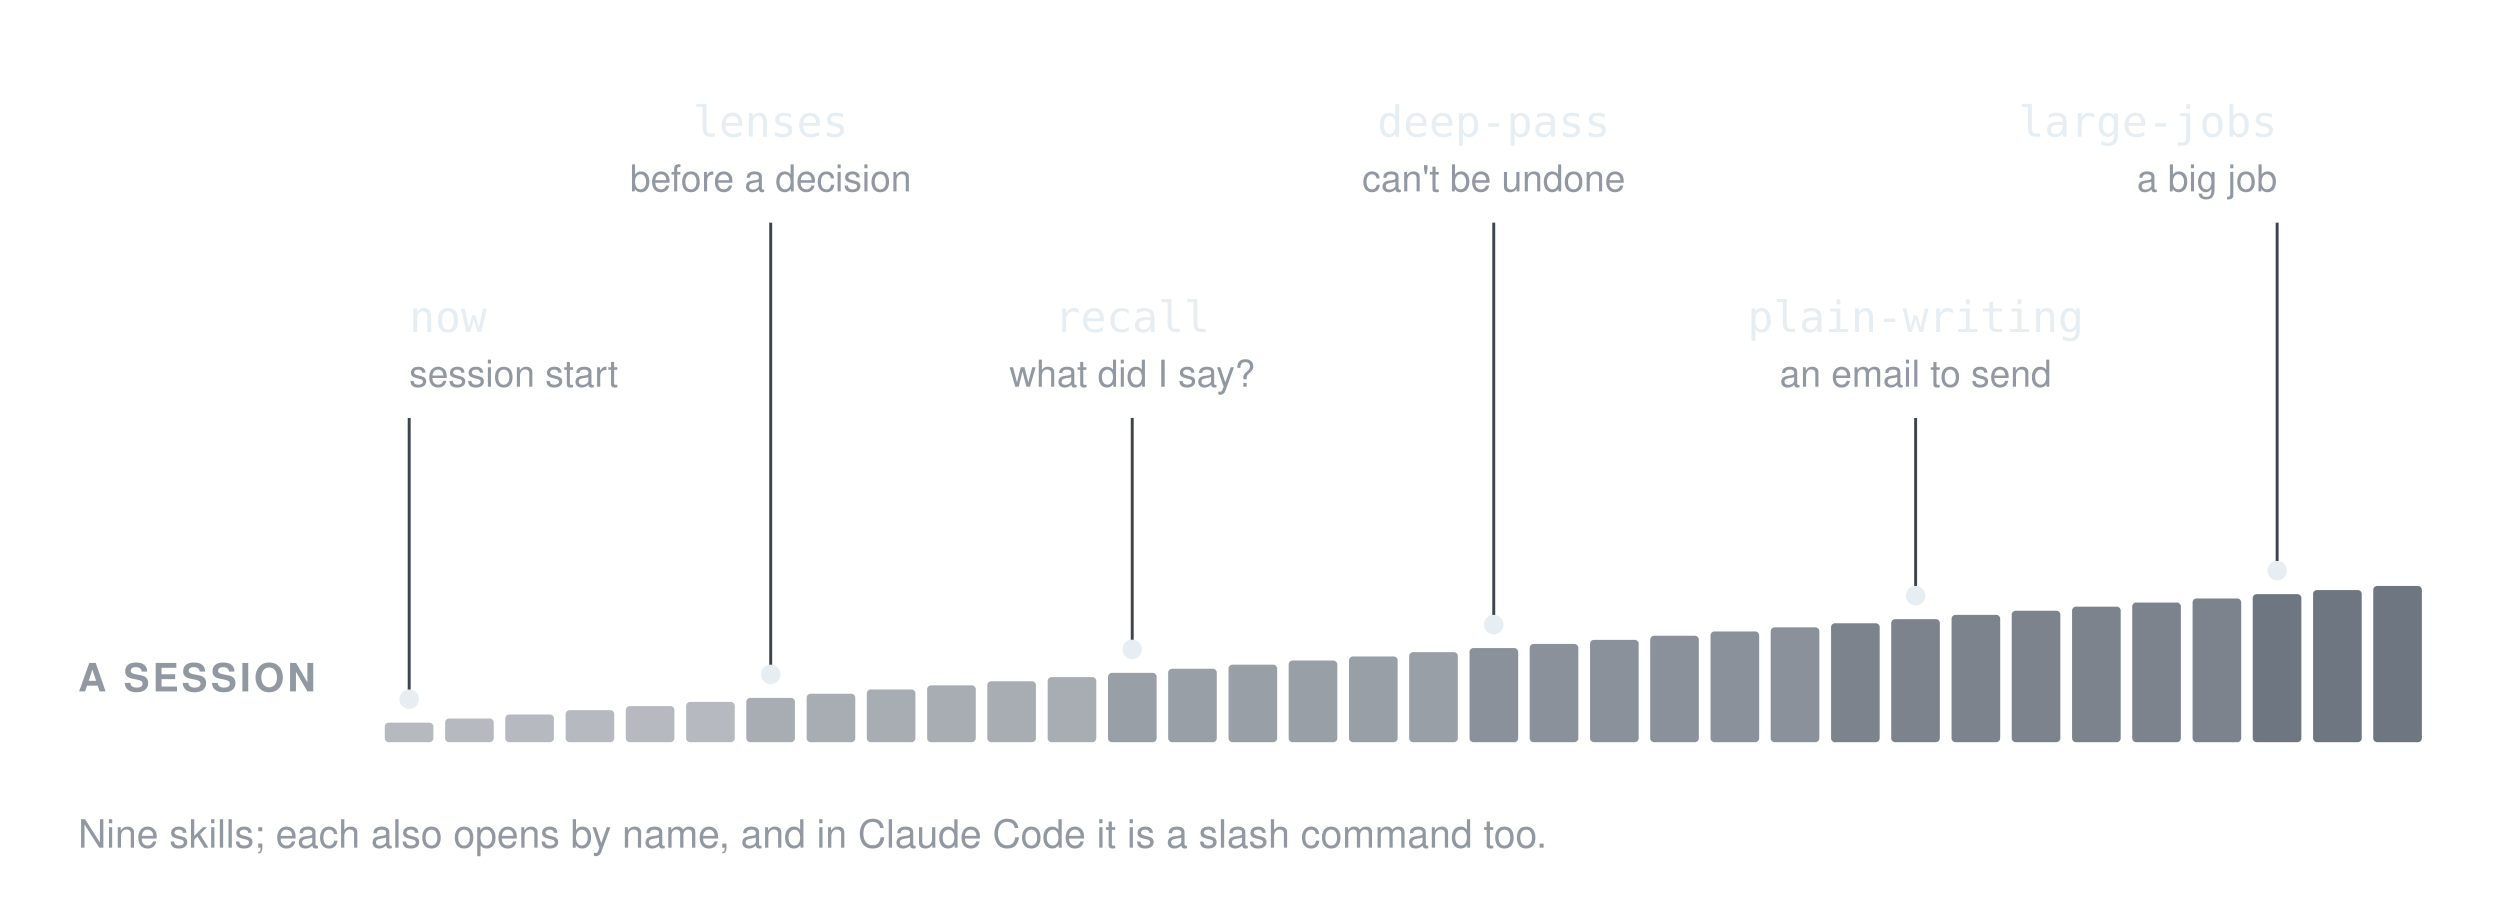
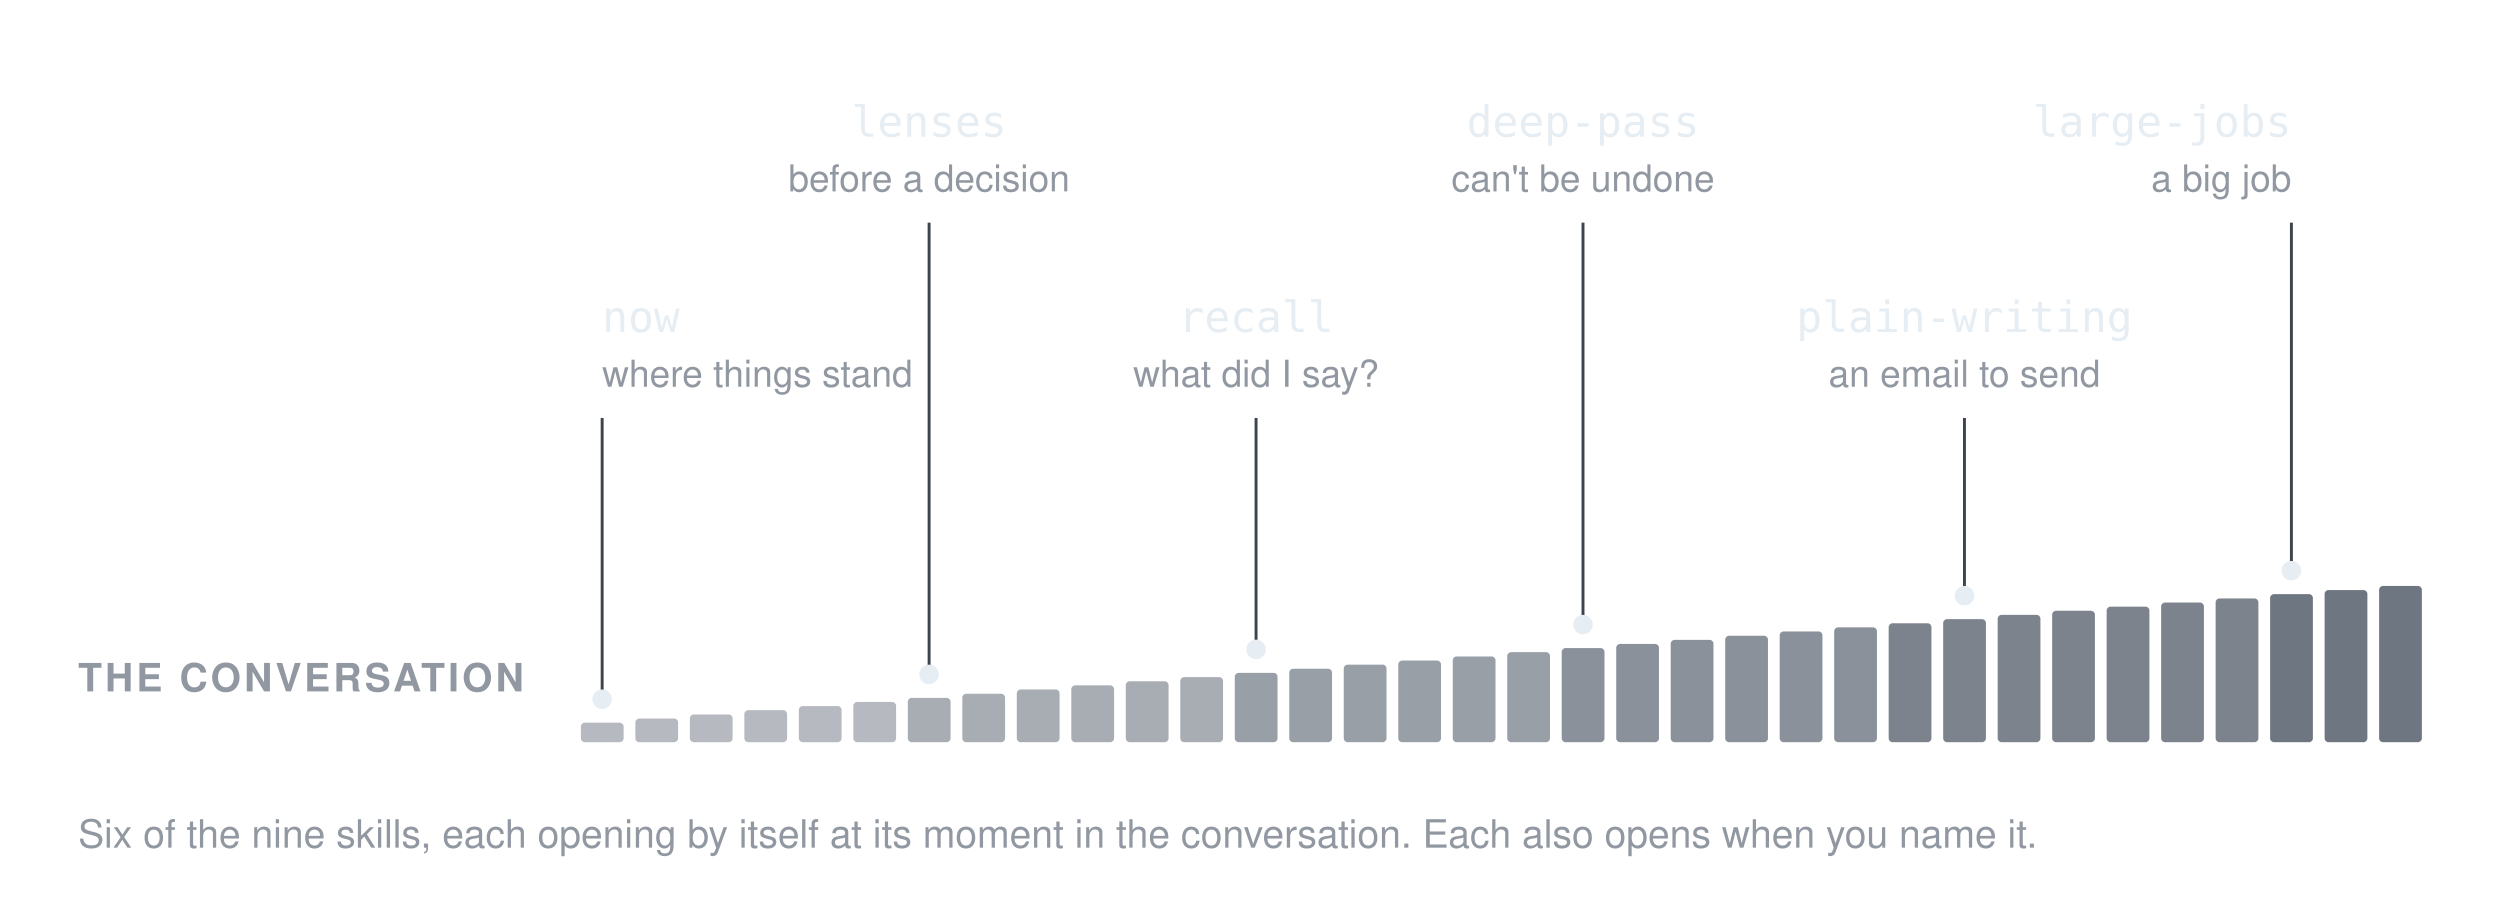
<svg xmlns="http://www.w3.org/2000/svg" viewBox="0 0 1280 470" width="1280" height="470" role="img" aria-labelledby="t d">
-   <text x="40" y="354" font-size="20" font-family="ui-sans-serif, -apple-system, 'Segoe UI', Helvetica, Arial, sans-serif" fill="#9198a1" font-weight="600" letter-spacing="1.6">A SESSION</text>
-   <rect x="197" y="370" width="24.9" height="10" rx="2" fill="#6e7681" opacity="0.5" />
-   <rect x="227.9" y="367.9" width="24.9" height="12.1" rx="2" fill="#6e7681" opacity="0.5" />
-   <rect x="258.7" y="365.8" width="24.9" height="14.2" rx="2" fill="#6e7681" opacity="0.5" />
-   <rect x="289.6" y="363.6" width="24.9" height="16.4" rx="2" fill="#6e7681" opacity="0.5" />
-   <rect x="320.4" y="361.5" width="24.9" height="18.5" rx="2" fill="#6e7681" opacity="0.5" />
-   <rect x="351.3" y="359.4" width="24.9" height="20.6" rx="2" fill="#6e7681" opacity="0.5" />
-   <rect x="382.1" y="357.3" width="24.9" height="22.7" rx="2" fill="#6e7681" opacity="0.6" />
-   <rect x="413" y="355.2" width="24.9" height="24.8" rx="2" fill="#6e7681" opacity="0.6" />
-   <rect x="443.8" y="353" width="24.9" height="27" rx="2" fill="#6e7681" opacity="0.6" />
-   <rect x="474.7" y="350.9" width="24.9" height="29.1" rx="2" fill="#6e7681" opacity="0.6" />
-   <rect x="505.5" y="348.8" width="24.9" height="31.2" rx="2" fill="#6e7681" opacity="0.6" />
-   <rect x="536.4" y="346.7" width="24.9" height="33.3" rx="2" fill="#6e7681" opacity="0.6" />
-   <rect x="567.3" y="344.5" width="24.9" height="35.5" rx="2" fill="#6e7681" opacity="0.7" />
-   <rect x="598.1" y="342.4" width="24.9" height="37.6" rx="2" fill="#6e7681" opacity="0.7" />
-   <rect x="629" y="340.3" width="24.9" height="39.7" rx="2" fill="#6e7681" opacity="0.7" />
-   <rect x="659.8" y="338.2" width="24.9" height="41.8" rx="2" fill="#6e7681" opacity="0.7" />
-   <rect x="690.7" y="336.1" width="24.9" height="43.9" rx="2" fill="#6e7681" opacity="0.7" />
-   <rect x="721.5" y="333.9" width="24.9" height="46.1" rx="2" fill="#6e7681" opacity="0.7" />
-   <rect x="752.4" y="331.8" width="24.9" height="48.2" rx="2" fill="#6e7681" opacity="0.8" />
-   <rect x="783.2" y="329.7" width="24.9" height="50.3" rx="2" fill="#6e7681" opacity="0.8" />
-   <rect x="814.1" y="327.6" width="24.9" height="52.4" rx="2" fill="#6e7681" opacity="0.8" />
-   <rect x="844.9" y="325.5" width="24.9" height="54.5" rx="2" fill="#6e7681" opacity="0.8" />
-   <rect x="875.8" y="323.3" width="24.9" height="56.7" rx="2" fill="#6e7681" opacity="0.8" />
-   <rect x="906.6" y="321.2" width="24.9" height="58.8" rx="2" fill="#6e7681" opacity="0.8" />
-   <rect x="937.5" y="319.1" width="24.9" height="60.9" rx="2" fill="#6e7681" opacity="0.9" />
-   <rect x="968.3" y="317" width="24.9" height="63" rx="2" fill="#6e7681" opacity="0.9" />
-   <rect x="999.2" y="314.8" width="24.9" height="65.2" rx="2" fill="#6e7681" opacity="0.9" />
-   <rect x="1030" y="312.7" width="24.9" height="67.3" rx="2" fill="#6e7681" opacity="0.9" />
-   <rect x="1060.9" y="310.6" width="24.9" height="69.4" rx="2" fill="#6e7681" opacity="0.9" />
-   <rect x="1091.7" y="308.5" width="24.9" height="71.5" rx="2" fill="#6e7681" opacity="0.9" />
-   <rect x="1122.6" y="306.4" width="24.9" height="73.6" rx="2" fill="#6e7681" opacity="0.9" />
-   <rect x="1153.4" y="304.2" width="24.9" height="75.8" rx="2" fill="#6e7681" opacity="1" />
-   <rect x="1184.3" y="302.1" width="24.9" height="77.9" rx="2" fill="#6e7681" opacity="1" />
-   <rect x="1215.1" y="300" width="24.9" height="80" rx="2" fill="#6e7681" opacity="1" />
-   <line x1="209.5" y1="214" x2="209.5" y2="358" stroke="#3d444d" stroke-width="1.5" />
-   <circle cx="209.5" cy="358" r="5" fill="#e6edf3" />
-   <text x="209.5" y="170" font-size="22" font-family="ui-monospace, SFMono-Regular, Menlo, Consolas, monospace" fill="#e6edf3">now</text>
-   <text x="209.5" y="198" font-size="19" font-family="ui-sans-serif, -apple-system, 'Segoe UI', Helvetica, Arial, sans-serif" fill="#9198a1">session start</text>
-   <line x1="394.6" y1="114" x2="394.6" y2="345.3" stroke="#3d444d" stroke-width="1.5" />
-   <circle cx="394.6" cy="345.3" r="5" fill="#e6edf3" />
-   <text x="394.6" y="70" font-size="22" font-family="ui-monospace, SFMono-Regular, Menlo, Consolas, monospace" fill="#e6edf3" text-anchor="middle">lenses</text>
-   <text x="394.6" y="98" font-size="19" font-family="ui-sans-serif, -apple-system, 'Segoe UI', Helvetica, Arial, sans-serif" fill="#9198a1" text-anchor="middle">before a decision</text>
-   <line x1="579.7" y1="214" x2="579.7" y2="332.5" stroke="#3d444d" stroke-width="1.5" />
-   <circle cx="579.7" cy="332.5" r="5" fill="#e6edf3" />
-   <text x="579.7" y="170" font-size="22" font-family="ui-monospace, SFMono-Regular, Menlo, Consolas, monospace" fill="#e6edf3" text-anchor="middle">recall</text>
-   <text x="579.7" y="198" font-size="19" font-family="ui-sans-serif, -apple-system, 'Segoe UI', Helvetica, Arial, sans-serif" fill="#9198a1" text-anchor="middle">what did I say?</text>
-   <line x1="764.8" y1="114" x2="764.8" y2="319.8" stroke="#3d444d" stroke-width="1.5" />
-   <circle cx="764.8" cy="319.8" r="5" fill="#e6edf3" />
-   <text x="764.8" y="70" font-size="22" font-family="ui-monospace, SFMono-Regular, Menlo, Consolas, monospace" fill="#e6edf3" text-anchor="middle">deep-pass</text>
-   <text x="764.8" y="98" font-size="19" font-family="ui-sans-serif, -apple-system, 'Segoe UI', Helvetica, Arial, sans-serif" fill="#9198a1" text-anchor="middle">can't be undone</text>
-   <line x1="980.8" y1="214" x2="980.8" y2="305" stroke="#3d444d" stroke-width="1.5" />
-   <circle cx="980.8" cy="305" r="5" fill="#e6edf3" />
-   <text x="980.8" y="170" font-size="22" font-family="ui-monospace, SFMono-Regular, Menlo, Consolas, monospace" fill="#e6edf3" text-anchor="middle">plain-writing</text>
-   <text x="980.8" y="198" font-size="19" font-family="ui-sans-serif, -apple-system, 'Segoe UI', Helvetica, Arial, sans-serif" fill="#9198a1" text-anchor="middle">an email to send</text>
-   <line x1="1165.9" y1="114" x2="1165.9" y2="292.2" stroke="#3d444d" stroke-width="1.5" />
-   <circle cx="1165.9" cy="292.2" r="5" fill="#e6edf3" />
-   <text x="1165.9" y="70" font-size="22" font-family="ui-monospace, SFMono-Regular, Menlo, Consolas, monospace" fill="#e6edf3" text-anchor="end">large-jobs</text>
-   <text x="1165.9" y="98" font-size="19" font-family="ui-sans-serif, -apple-system, 'Segoe UI', Helvetica, Arial, sans-serif" fill="#9198a1" text-anchor="end">a big job</text>
-   <text x="40" y="434" font-size="20" font-family="ui-sans-serif, -apple-system, 'Segoe UI', Helvetica, Arial, sans-serif" fill="#9198a1">Nine skills; each also opens by name, and in Claude Code it is a slash command too.</text>
+   <text x="40" y="354" font-size="20" font-family="ui-sans-serif, -apple-system, 'Segoe UI', Helvetica, Arial, sans-serif" fill="#9198a1" font-weight="600" letter-spacing="1.6">THE CONVERSATION</text>
+   <rect x="297.4" y="370" width="21.9" height="10" rx="2" fill="#6e7681" opacity="0.5" />
+   <rect x="325.3" y="367.9" width="21.9" height="12.1" rx="2" fill="#6e7681" opacity="0.5" />
+   <rect x="353.2" y="365.8" width="21.9" height="14.2" rx="2" fill="#6e7681" opacity="0.5" />
+   <rect x="381.1" y="363.6" width="21.9" height="16.4" rx="2" fill="#6e7681" opacity="0.5" />
+   <rect x="409" y="361.5" width="21.9" height="18.5" rx="2" fill="#6e7681" opacity="0.5" />
+   <rect x="436.9" y="359.4" width="21.9" height="20.6" rx="2" fill="#6e7681" opacity="0.5" />
+   <rect x="464.8" y="357.3" width="21.9" height="22.7" rx="2" fill="#6e7681" opacity="0.6" />
+   <rect x="492.7" y="355.2" width="21.9" height="24.8" rx="2" fill="#6e7681" opacity="0.6" />
+   <rect x="520.6" y="353" width="21.9" height="27" rx="2" fill="#6e7681" opacity="0.6" />
+   <rect x="548.5" y="350.9" width="21.9" height="29.1" rx="2" fill="#6e7681" opacity="0.6" />
+   <rect x="576.4" y="348.8" width="21.9" height="31.2" rx="2" fill="#6e7681" opacity="0.6" />
+   <rect x="604.3" y="346.7" width="21.9" height="33.3" rx="2" fill="#6e7681" opacity="0.6" />
+   <rect x="632.2" y="344.5" width="21.9" height="35.5" rx="2" fill="#6e7681" opacity="0.7" />
+   <rect x="660.1" y="342.4" width="21.9" height="37.6" rx="2" fill="#6e7681" opacity="0.7" />
+   <rect x="688" y="340.3" width="21.9" height="39.7" rx="2" fill="#6e7681" opacity="0.7" />
+   <rect x="715.9" y="338.2" width="21.9" height="41.8" rx="2" fill="#6e7681" opacity="0.7" />
+   <rect x="743.8" y="336.1" width="21.9" height="43.9" rx="2" fill="#6e7681" opacity="0.7" />
+   <rect x="771.7" y="333.9" width="21.9" height="46.1" rx="2" fill="#6e7681" opacity="0.7" />
+   <rect x="799.6" y="331.8" width="21.9" height="48.2" rx="2" fill="#6e7681" opacity="0.8" />
+   <rect x="827.5" y="329.7" width="21.9" height="50.3" rx="2" fill="#6e7681" opacity="0.8" />
+   <rect x="855.4" y="327.6" width="21.9" height="52.4" rx="2" fill="#6e7681" opacity="0.8" />
+   <rect x="883.3" y="325.5" width="21.9" height="54.5" rx="2" fill="#6e7681" opacity="0.8" />
+   <rect x="911.2" y="323.3" width="21.9" height="56.7" rx="2" fill="#6e7681" opacity="0.8" />
+   <rect x="939.1" y="321.2" width="21.9" height="58.8" rx="2" fill="#6e7681" opacity="0.8" />
+   <rect x="967" y="319.1" width="21.9" height="60.9" rx="2" fill="#6e7681" opacity="0.9" />
+   <rect x="994.9" y="317" width="21.9" height="63" rx="2" fill="#6e7681" opacity="0.9" />
+   <rect x="1022.8" y="314.8" width="21.9" height="65.2" rx="2" fill="#6e7681" opacity="0.9" />
+   <rect x="1050.7" y="312.7" width="21.9" height="67.3" rx="2" fill="#6e7681" opacity="0.9" />
+   <rect x="1078.6" y="310.6" width="21.9" height="69.4" rx="2" fill="#6e7681" opacity="0.9" />
+   <rect x="1106.5" y="308.5" width="21.9" height="71.5" rx="2" fill="#6e7681" opacity="0.9" />
+   <rect x="1134.4" y="306.4" width="21.9" height="73.6" rx="2" fill="#6e7681" opacity="0.9" />
+   <rect x="1162.3" y="304.2" width="21.9" height="75.8" rx="2" fill="#6e7681" opacity="1" />
+   <rect x="1190.2" y="302.1" width="21.9" height="77.9" rx="2" fill="#6e7681" opacity="1" />
+   <rect x="1218.1" y="300" width="21.9" height="80" rx="2" fill="#6e7681" opacity="1" />
+   <line x1="308.3" y1="214" x2="308.3" y2="358" stroke="#3d444d" stroke-width="1.5" />
+   <circle cx="308.3" cy="358" r="5" fill="#e6edf3" />
+   <text x="308.3" y="170" font-size="22" font-family="ui-monospace, SFMono-Regular, Menlo, Consolas, monospace" fill="#e6edf3">now</text>
+   <text x="308.3" y="198" font-size="19" font-family="ui-sans-serif, -apple-system, 'Segoe UI', Helvetica, Arial, sans-serif" fill="#9198a1">where things stand</text>
+   <line x1="475.7" y1="114" x2="475.7" y2="345.3" stroke="#3d444d" stroke-width="1.5" />
+   <circle cx="475.7" cy="345.3" r="5" fill="#e6edf3" />
+   <text x="475.7" y="70" font-size="22" font-family="ui-monospace, SFMono-Regular, Menlo, Consolas, monospace" fill="#e6edf3" text-anchor="middle">lenses</text>
+   <text x="475.7" y="98" font-size="19" font-family="ui-sans-serif, -apple-system, 'Segoe UI', Helvetica, Arial, sans-serif" fill="#9198a1" text-anchor="middle">before a decision</text>
+   <line x1="643.1" y1="214" x2="643.1" y2="332.5" stroke="#3d444d" stroke-width="1.5" />
+   <circle cx="643.1" cy="332.5" r="5" fill="#e6edf3" />
+   <text x="643.1" y="170" font-size="22" font-family="ui-monospace, SFMono-Regular, Menlo, Consolas, monospace" fill="#e6edf3" text-anchor="middle">recall</text>
+   <text x="643.1" y="198" font-size="19" font-family="ui-sans-serif, -apple-system, 'Segoe UI', Helvetica, Arial, sans-serif" fill="#9198a1" text-anchor="middle">what did I say?</text>
+   <line x1="810.5" y1="114" x2="810.5" y2="319.8" stroke="#3d444d" stroke-width="1.5" />
+   <circle cx="810.5" cy="319.8" r="5" fill="#e6edf3" />
+   <text x="810.5" y="70" font-size="22" font-family="ui-monospace, SFMono-Regular, Menlo, Consolas, monospace" fill="#e6edf3" text-anchor="middle">deep-pass</text>
+   <text x="810.5" y="98" font-size="19" font-family="ui-sans-serif, -apple-system, 'Segoe UI', Helvetica, Arial, sans-serif" fill="#9198a1" text-anchor="middle">can't be undone</text>
+   <line x1="1005.8" y1="214" x2="1005.8" y2="305" stroke="#3d444d" stroke-width="1.5" />
+   <circle cx="1005.8" cy="305" r="5" fill="#e6edf3" />
+   <text x="1005.8" y="170" font-size="22" font-family="ui-monospace, SFMono-Regular, Menlo, Consolas, monospace" fill="#e6edf3" text-anchor="middle">plain-writing</text>
+   <text x="1005.8" y="198" font-size="19" font-family="ui-sans-serif, -apple-system, 'Segoe UI', Helvetica, Arial, sans-serif" fill="#9198a1" text-anchor="middle">an email to send</text>
+   <line x1="1173.2" y1="114" x2="1173.2" y2="292.2" stroke="#3d444d" stroke-width="1.5" />
+   <circle cx="1173.2" cy="292.2" r="5" fill="#e6edf3" />
+   <text x="1173.2" y="70" font-size="22" font-family="ui-monospace, SFMono-Regular, Menlo, Consolas, monospace" fill="#e6edf3" text-anchor="end">large-jobs</text>
+   <text x="1173.2" y="98" font-size="19" font-family="ui-sans-serif, -apple-system, 'Segoe UI', Helvetica, Arial, sans-serif" fill="#9198a1" text-anchor="end">a big job</text>
+   <text x="40" y="434" font-size="20" font-family="ui-sans-serif, -apple-system, 'Segoe UI', Helvetica, Arial, sans-serif" fill="#9198a1">Six of the nine skills, each opening by itself at its moment in the conversation. Each also opens when you name it.</text>
</svg>
